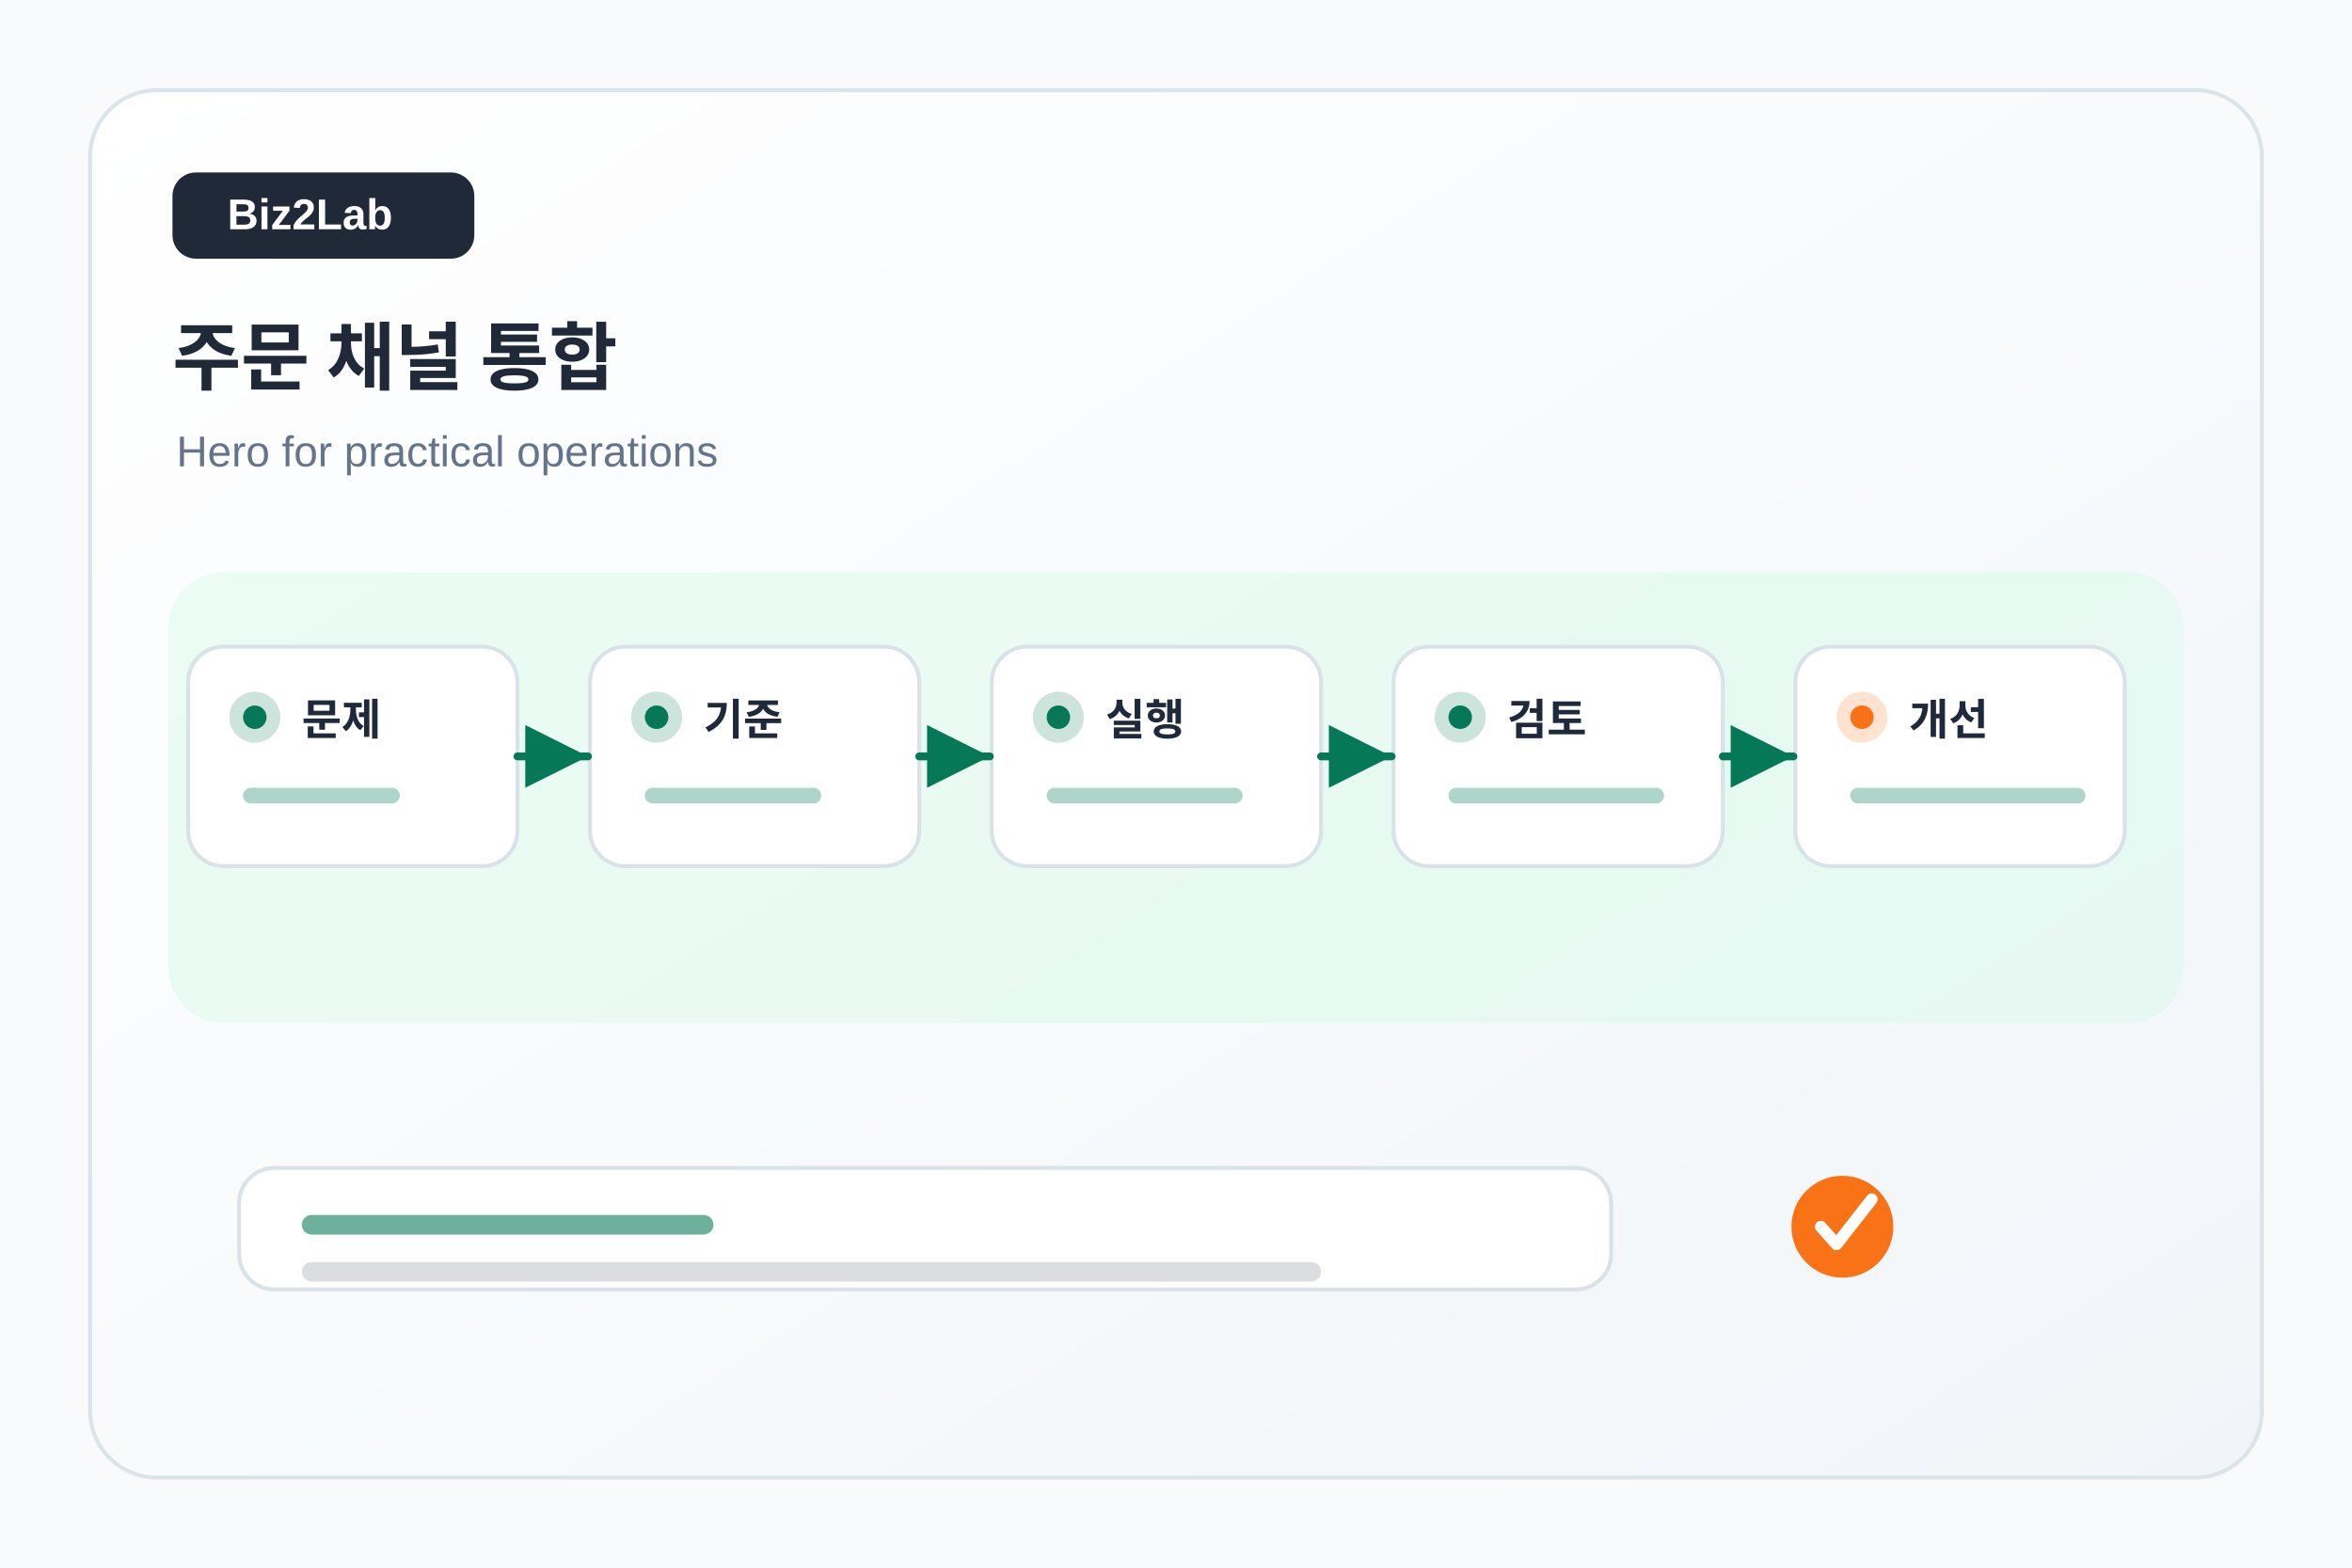
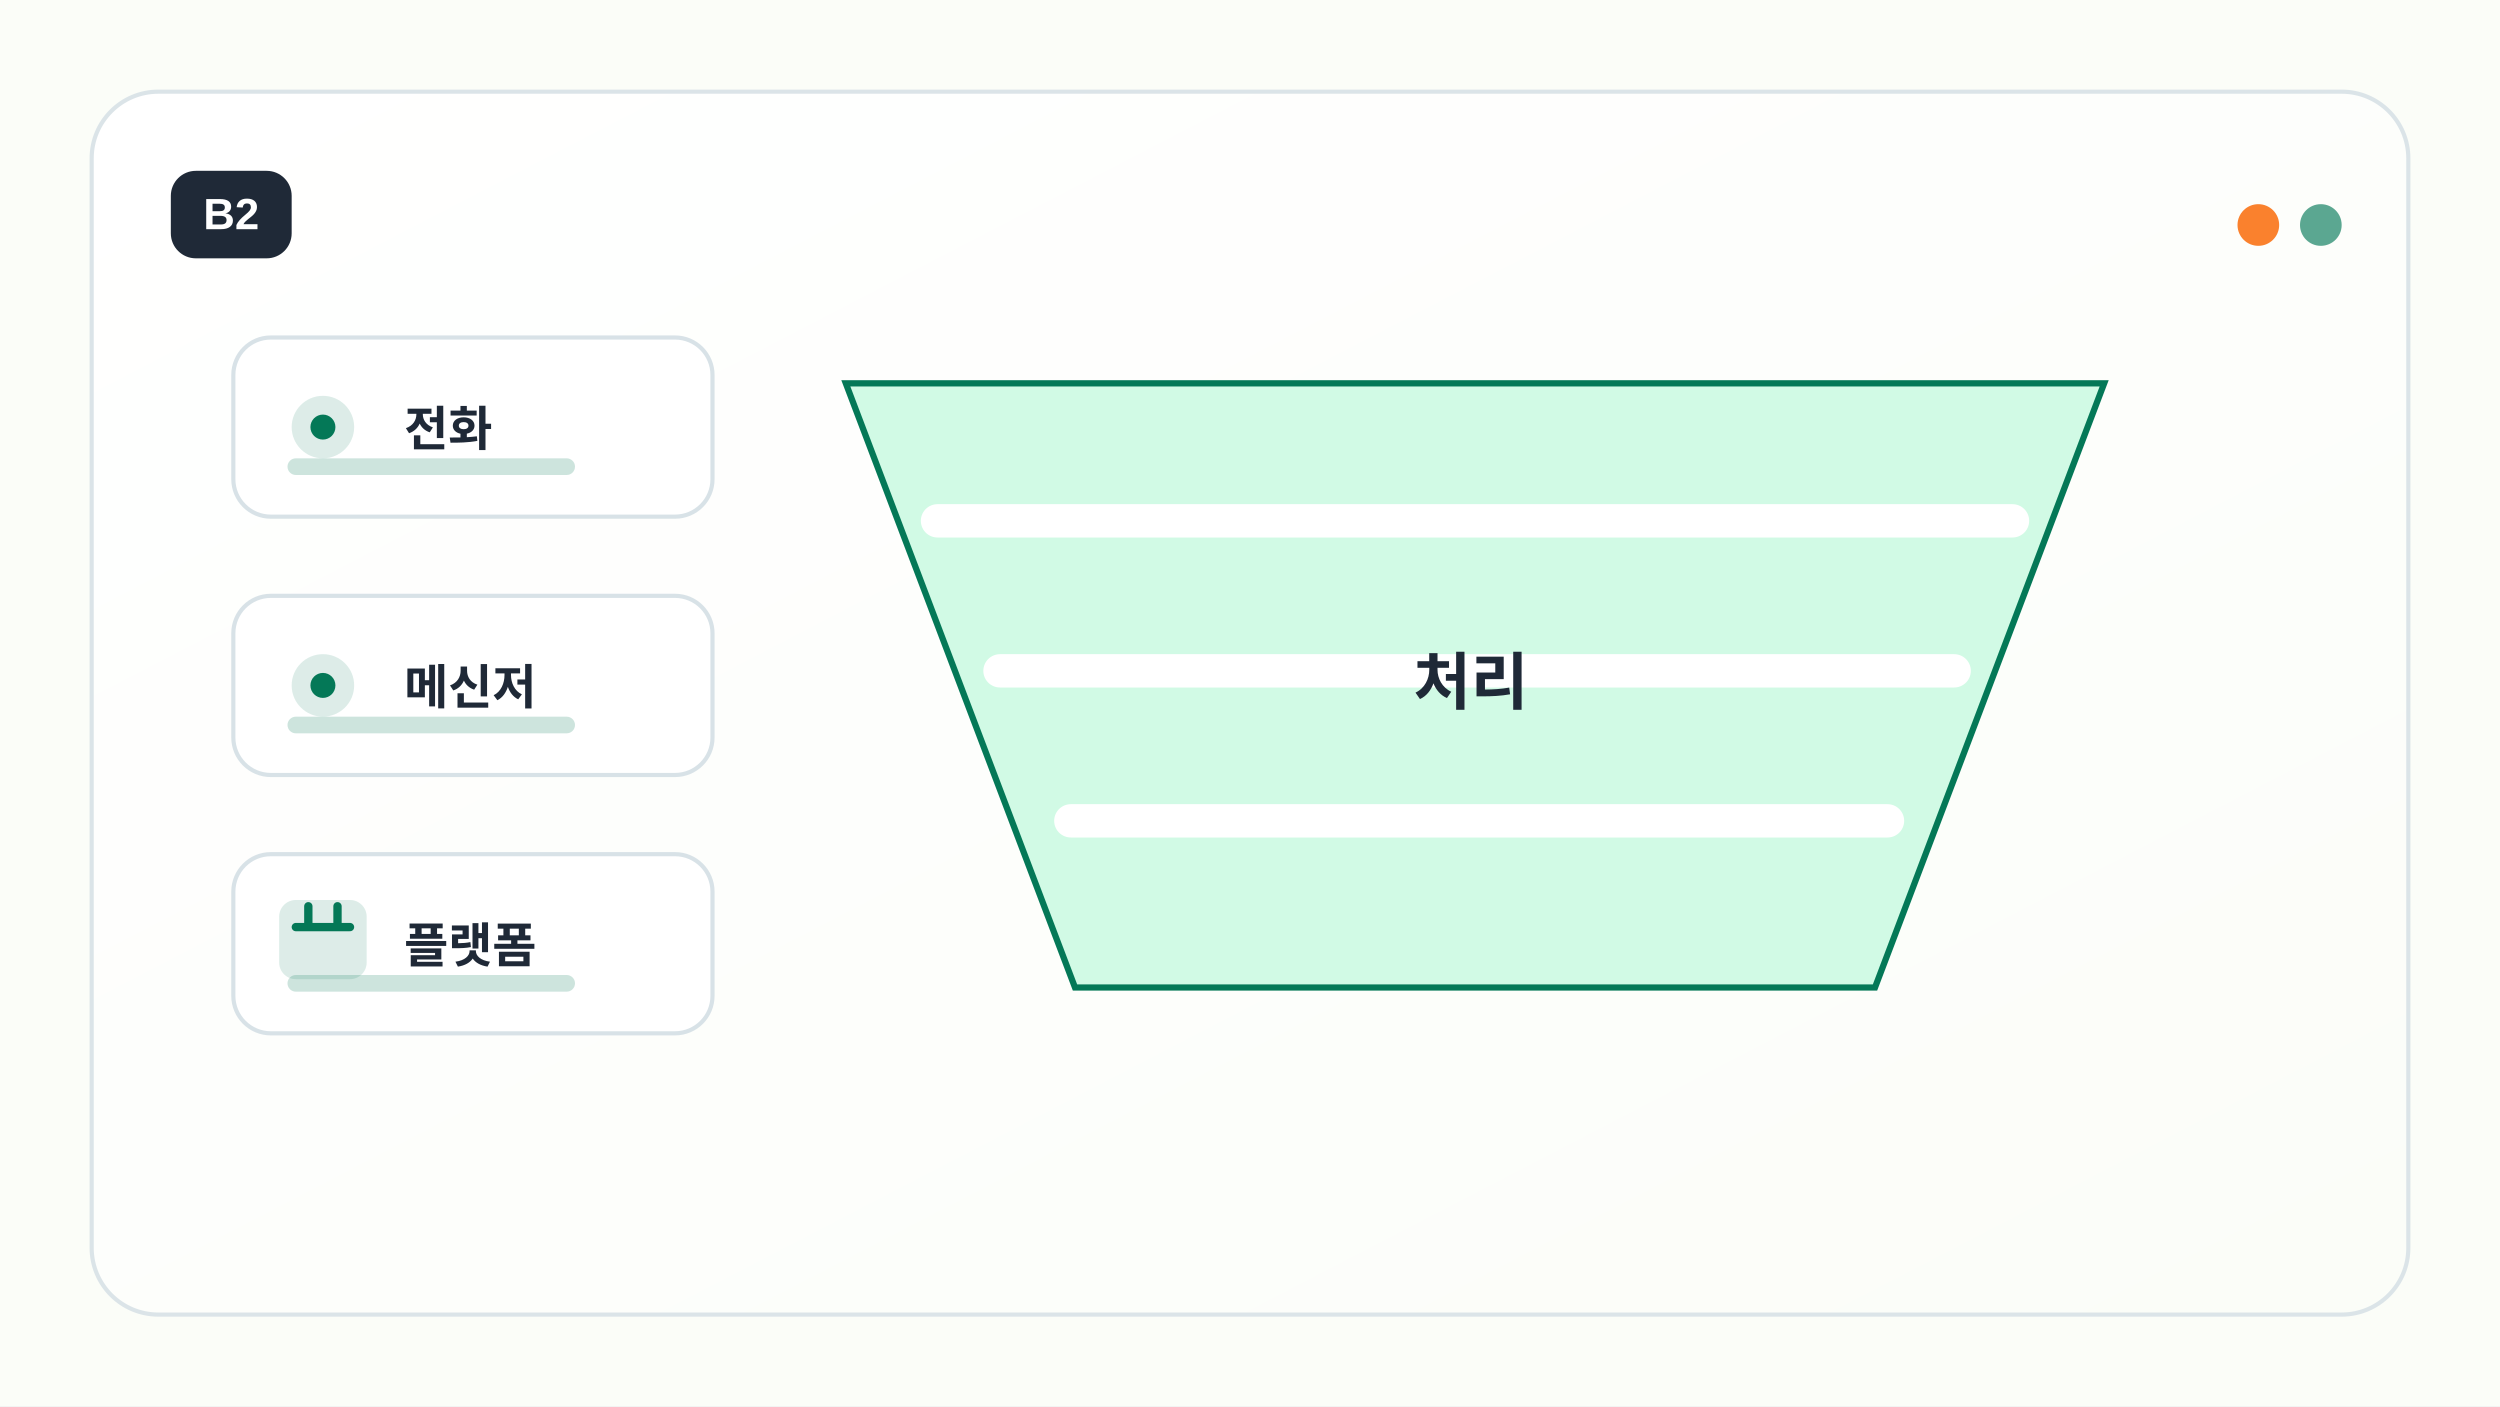
- <svg xmlns="http://www.w3.org/2000/svg" width="1200" height="800" viewBox="0 0 1200 800" role="img">
+ <svg xmlns="http://www.w3.org/2000/svg" width="1200" height="675" viewBox="0 0 1200 675" role="img">
  <defs>
    <marker id="arrow" markerWidth="12" markerHeight="12" refX="10" refY="6" orient="auto" markerUnits="strokeWidth">
      <path d="M2,2 L10,6 L2,10 Z" fill="#047857" />
    </marker>
-     <linearGradient id="bg" x1="0" x2="1" y1="0" y2="1">
+     <linearGradient id="panel" x1="0" x2="1" y1="0" y2="1">
      <stop offset="0" stop-color="#ffffff" />
-       <stop offset="1" stop-color="#f1f5f9" />
+       <stop offset="1" stop-color="#fbfdf8" />
    </linearGradient>
  </defs>
-   <rect width="1200" height="800" fill="#f8fafc" />
-   <rect x="46" y="46" width="1108" height="708" rx="34" fill="url(#bg)" stroke="#dbe4e8" stroke-width="2" />
-   <rect x="88" y="88" width="154" height="44" rx="12" fill="#1f2937" />
-   <text x="116" y="117" fill="#ffffff" font-family="Arial, sans-serif" font-size="22" font-weight="800">Biz2Lab</text>
-   <text x="88" y="196" fill="#1f2937" font-family="Arial, 'Malgun Gothic', sans-serif" font-size="38" font-weight="800">주문 채널 통합</text>
-   <text x="90" y="238" fill="#64748b" font-family="Arial, sans-serif" font-size="22">Hero for practical operations</text>
-   <rect x="86" y="292" width="1028" height="230" rx="28" fill="#d1fae5" opacity="0.42" />
-   <g>
-     <rect x="96" y="330" width="168" height="112" rx="18" fill="#ffffff" stroke="#d8e2e7" stroke-width="2" />
-     <circle cx="130" cy="366" r="13" fill="#047857" opacity="0.2" />
-     <circle cx="130" cy="366" r="6" fill="#047857" />
-     <text x="154" y="375" fill="#1e293b" font-family="Arial, 'Malgun Gothic', sans-serif" font-size="22" font-weight="700">문제</text>
-     <rect x="124" y="402" width="80" height="8" rx="4" fill="#047857" opacity="0.32" />
+   <rect width="1200" height="675" fill="#fbfdf8" />
+   <rect x="44" y="44" width="1112" height="587" rx="32" fill="url(#panel)" stroke="#dbe4e8" stroke-width="2" />
+   <rect x="82" y="82" width="58" height="42" rx="12" fill="#1f2937" />
+   <text x="111" y="110" text-anchor="middle" fill="#ffffff" font-family="Arial, 'Malgun Gothic', sans-serif" font-size="21" font-weight="700">B2</text>
+   <g opacity="0.9">
+     <circle cx="1084" cy="108" r="10" fill="#f97316" />
+     <circle cx="1114" cy="108" r="10" fill="#047857" opacity="0.72" />
  </g>
-   <g>
-     <rect x="301" y="330" width="168" height="112" rx="18" fill="#ffffff" stroke="#d8e2e7" stroke-width="2" />
-     <circle cx="335" cy="366" r="13" fill="#047857" opacity="0.2" />
-     <circle cx="335" cy="366" r="6" fill="#047857" />
-     <text x="359" y="375" fill="#1e293b" font-family="Arial, 'Malgun Gothic', sans-serif" font-size="22" font-weight="700">기준</text>
-     <rect x="329" y="402" width="90" height="8" rx="4" fill="#047857" opacity="0.32" />
+   <g data-family="restaurant-order-pipeline">
+     <g>
+       <rect x="112" y="162" width="230" height="86" rx="18" fill="#ffffff" stroke="#d8e2e7" stroke-width="2" />
+       <circle cx="155" cy="205" r="15" fill="#047857" opacity="0.14" />
+       <circle cx="155" cy="205" r="6" fill="#047857" />
+       <text x="194" y="214" text-anchor="start" fill="#1f2937" font-family="Arial, 'Malgun Gothic', sans-serif" font-size="23" font-weight="700">전화</text>
+       <rect x="138" y="220" width="138" height="8" rx="4" fill="#047857" opacity="0.2" />
+     </g>
+     <g>
+       <rect x="112" y="286" width="230" height="86" rx="18" fill="#ffffff" stroke="#d8e2e7" stroke-width="2" />
+       <circle cx="155" cy="329" r="15" fill="#047857" opacity="0.14" />
+       <circle cx="155" cy="329" r="6" fill="#047857" />
+       <text x="194" y="338" text-anchor="start" fill="#1f2937" font-family="Arial, 'Malgun Gothic', sans-serif" font-size="23" font-weight="700">메신저</text>
+       <rect x="138" y="344" width="138" height="8" rx="4" fill="#047857" opacity="0.2" />
+     </g>
+     <g>
+       <rect x="112" y="410" width="230" height="86" rx="18" fill="#ffffff" stroke="#d8e2e7" stroke-width="2" />
+       <rect x="134" y="432" width="42" height="38" rx="8" fill="#047857" opacity="0.14" />
+       <path d="M142 445 h26 M148 435 v10 M162 435 v10" stroke="#047857" stroke-width="4" stroke-linecap="round" />
+       <text x="194" y="462" text-anchor="start" fill="#1f2937" font-family="Arial, 'Malgun Gothic', sans-serif" font-size="23" font-weight="700">플랫폼</text>
+       <rect x="138" y="468" width="138" height="8" rx="4" fill="#047857" opacity="0.2" />
+     </g>
+     <path d="M406 184 H1010 L900 474 H516 Z" fill="#d1fae5" stroke="#047857" stroke-width="3" />
+     <path d="M450 250 H966 M480 322 H938 M514 394 H906" stroke="#ffffff" stroke-width="16" stroke-linecap="round" />
+     <text x="706" y="338" text-anchor="middle" fill="#1f2937" font-family="Arial, 'Malgun Gothic', sans-serif" font-size="30" font-weight="700">처리</text>
  </g>
-   <g>
-     <rect x="506" y="330" width="168" height="112" rx="18" fill="#ffffff" stroke="#d8e2e7" stroke-width="2" />
-     <circle cx="540" cy="366" r="13" fill="#047857" opacity="0.2" />
-     <circle cx="540" cy="366" r="6" fill="#047857" />
-     <text x="564" y="375" fill="#1e293b" font-family="Arial, 'Malgun Gothic', sans-serif" font-size="22" font-weight="700">실행</text>
-     <rect x="534" y="402" width="100" height="8" rx="4" fill="#047857" opacity="0.32" />
-   </g>
-   <g>
-     <rect x="711" y="330" width="168" height="112" rx="18" fill="#ffffff" stroke="#d8e2e7" stroke-width="2" />
-     <circle cx="745" cy="366" r="13" fill="#047857" opacity="0.2" />
-     <circle cx="745" cy="366" r="6" fill="#047857" />
-     <text x="769" y="375" fill="#1e293b" font-family="Arial, 'Malgun Gothic', sans-serif" font-size="22" font-weight="700">검토</text>
-     <rect x="739" y="402" width="110" height="8" rx="4" fill="#047857" opacity="0.32" />
-   </g>
-   <g>
-     <rect x="916" y="330" width="168" height="112" rx="18" fill="#ffffff" stroke="#d8e2e7" stroke-width="2" />
-     <circle cx="950" cy="366" r="13" fill="#f97316" opacity="0.2" />
-     <circle cx="950" cy="366" r="6" fill="#f97316" />
-     <text x="974" y="375" fill="#1e293b" font-family="Arial, 'Malgun Gothic', sans-serif" font-size="22" font-weight="700">개선</text>
-     <rect x="944" y="402" width="120" height="8" rx="4" fill="#047857" opacity="0.32" />
-   </g>
-   <path d="M 264 386 C 276 386, 288 386, 300 386" stroke="#047857" stroke-width="4" fill="none" stroke-linecap="round" marker-end="url(#arrow)" />
-   <path d="M 469 386 C 481 386, 493 386, 505 386" stroke="#047857" stroke-width="4" fill="none" stroke-linecap="round" marker-end="url(#arrow)" />
-   <path d="M 674 386 C 686 386, 698 386, 710 386" stroke="#047857" stroke-width="4" fill="none" stroke-linecap="round" marker-end="url(#arrow)" />
-   <path d="M 879 386 C 891 386, 903 386, 915 386" stroke="#047857" stroke-width="4" fill="none" stroke-linecap="round" marker-end="url(#arrow)" />
-   <rect x="122" y="596" width="700" height="62" rx="18" fill="#ffffff" stroke="#d8e2e7" stroke-width="2" />
-   <rect x="154" y="620" width="210" height="10" rx="5" fill="#047857" opacity="0.58" />
-   <rect x="154" y="644" width="520" height="10" rx="5" fill="#1f2937" opacity="0.16" />
-   <circle cx="940" cy="626" r="26" fill="#f97316" />
-   <path d="M929 626 l8 9 l18 -23" fill="none" stroke="#ffffff" stroke-width="6" stroke-linecap="round" stroke-linejoin="round" />
</svg>
